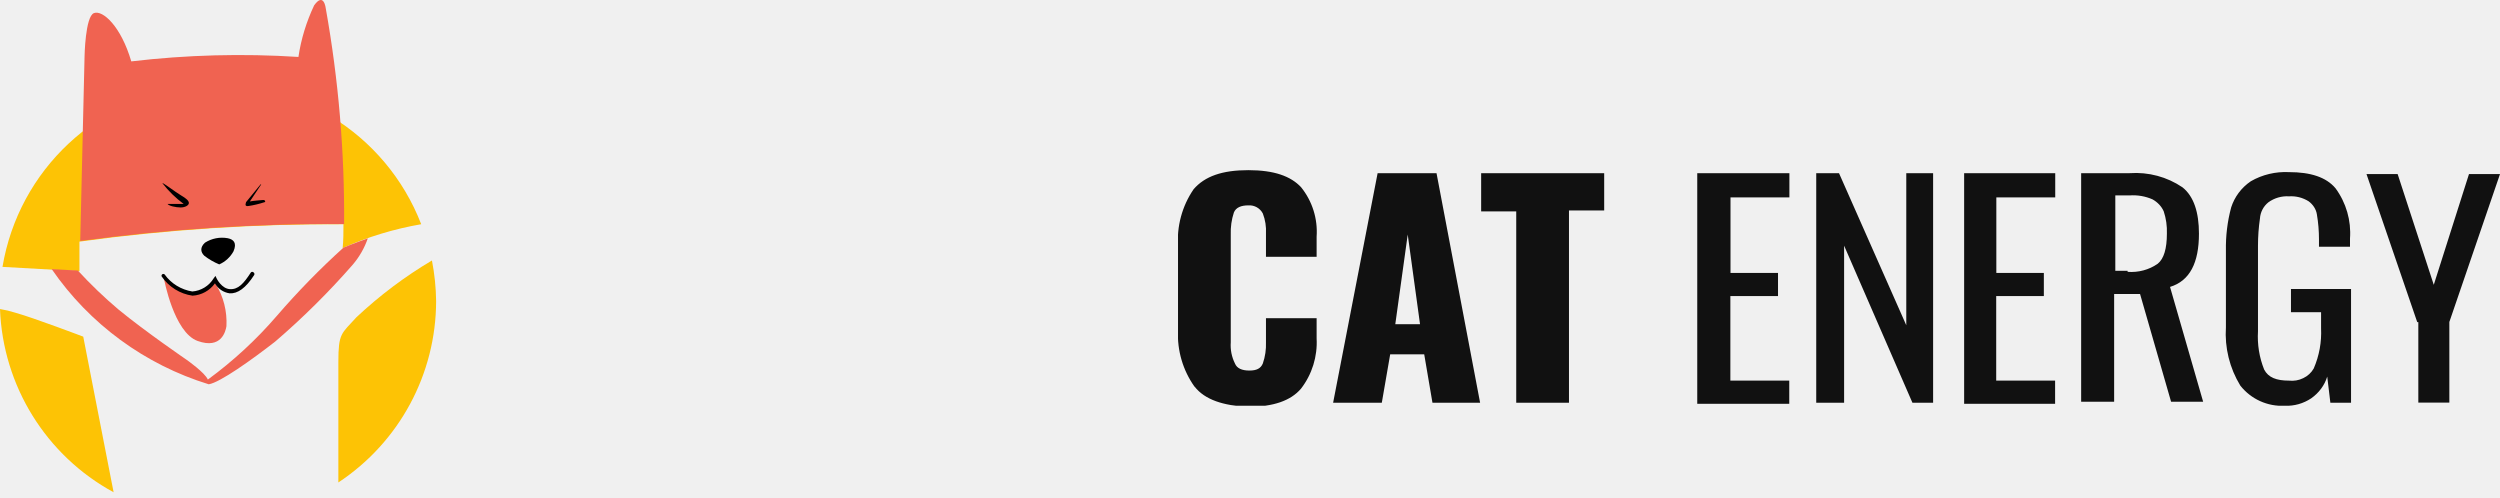
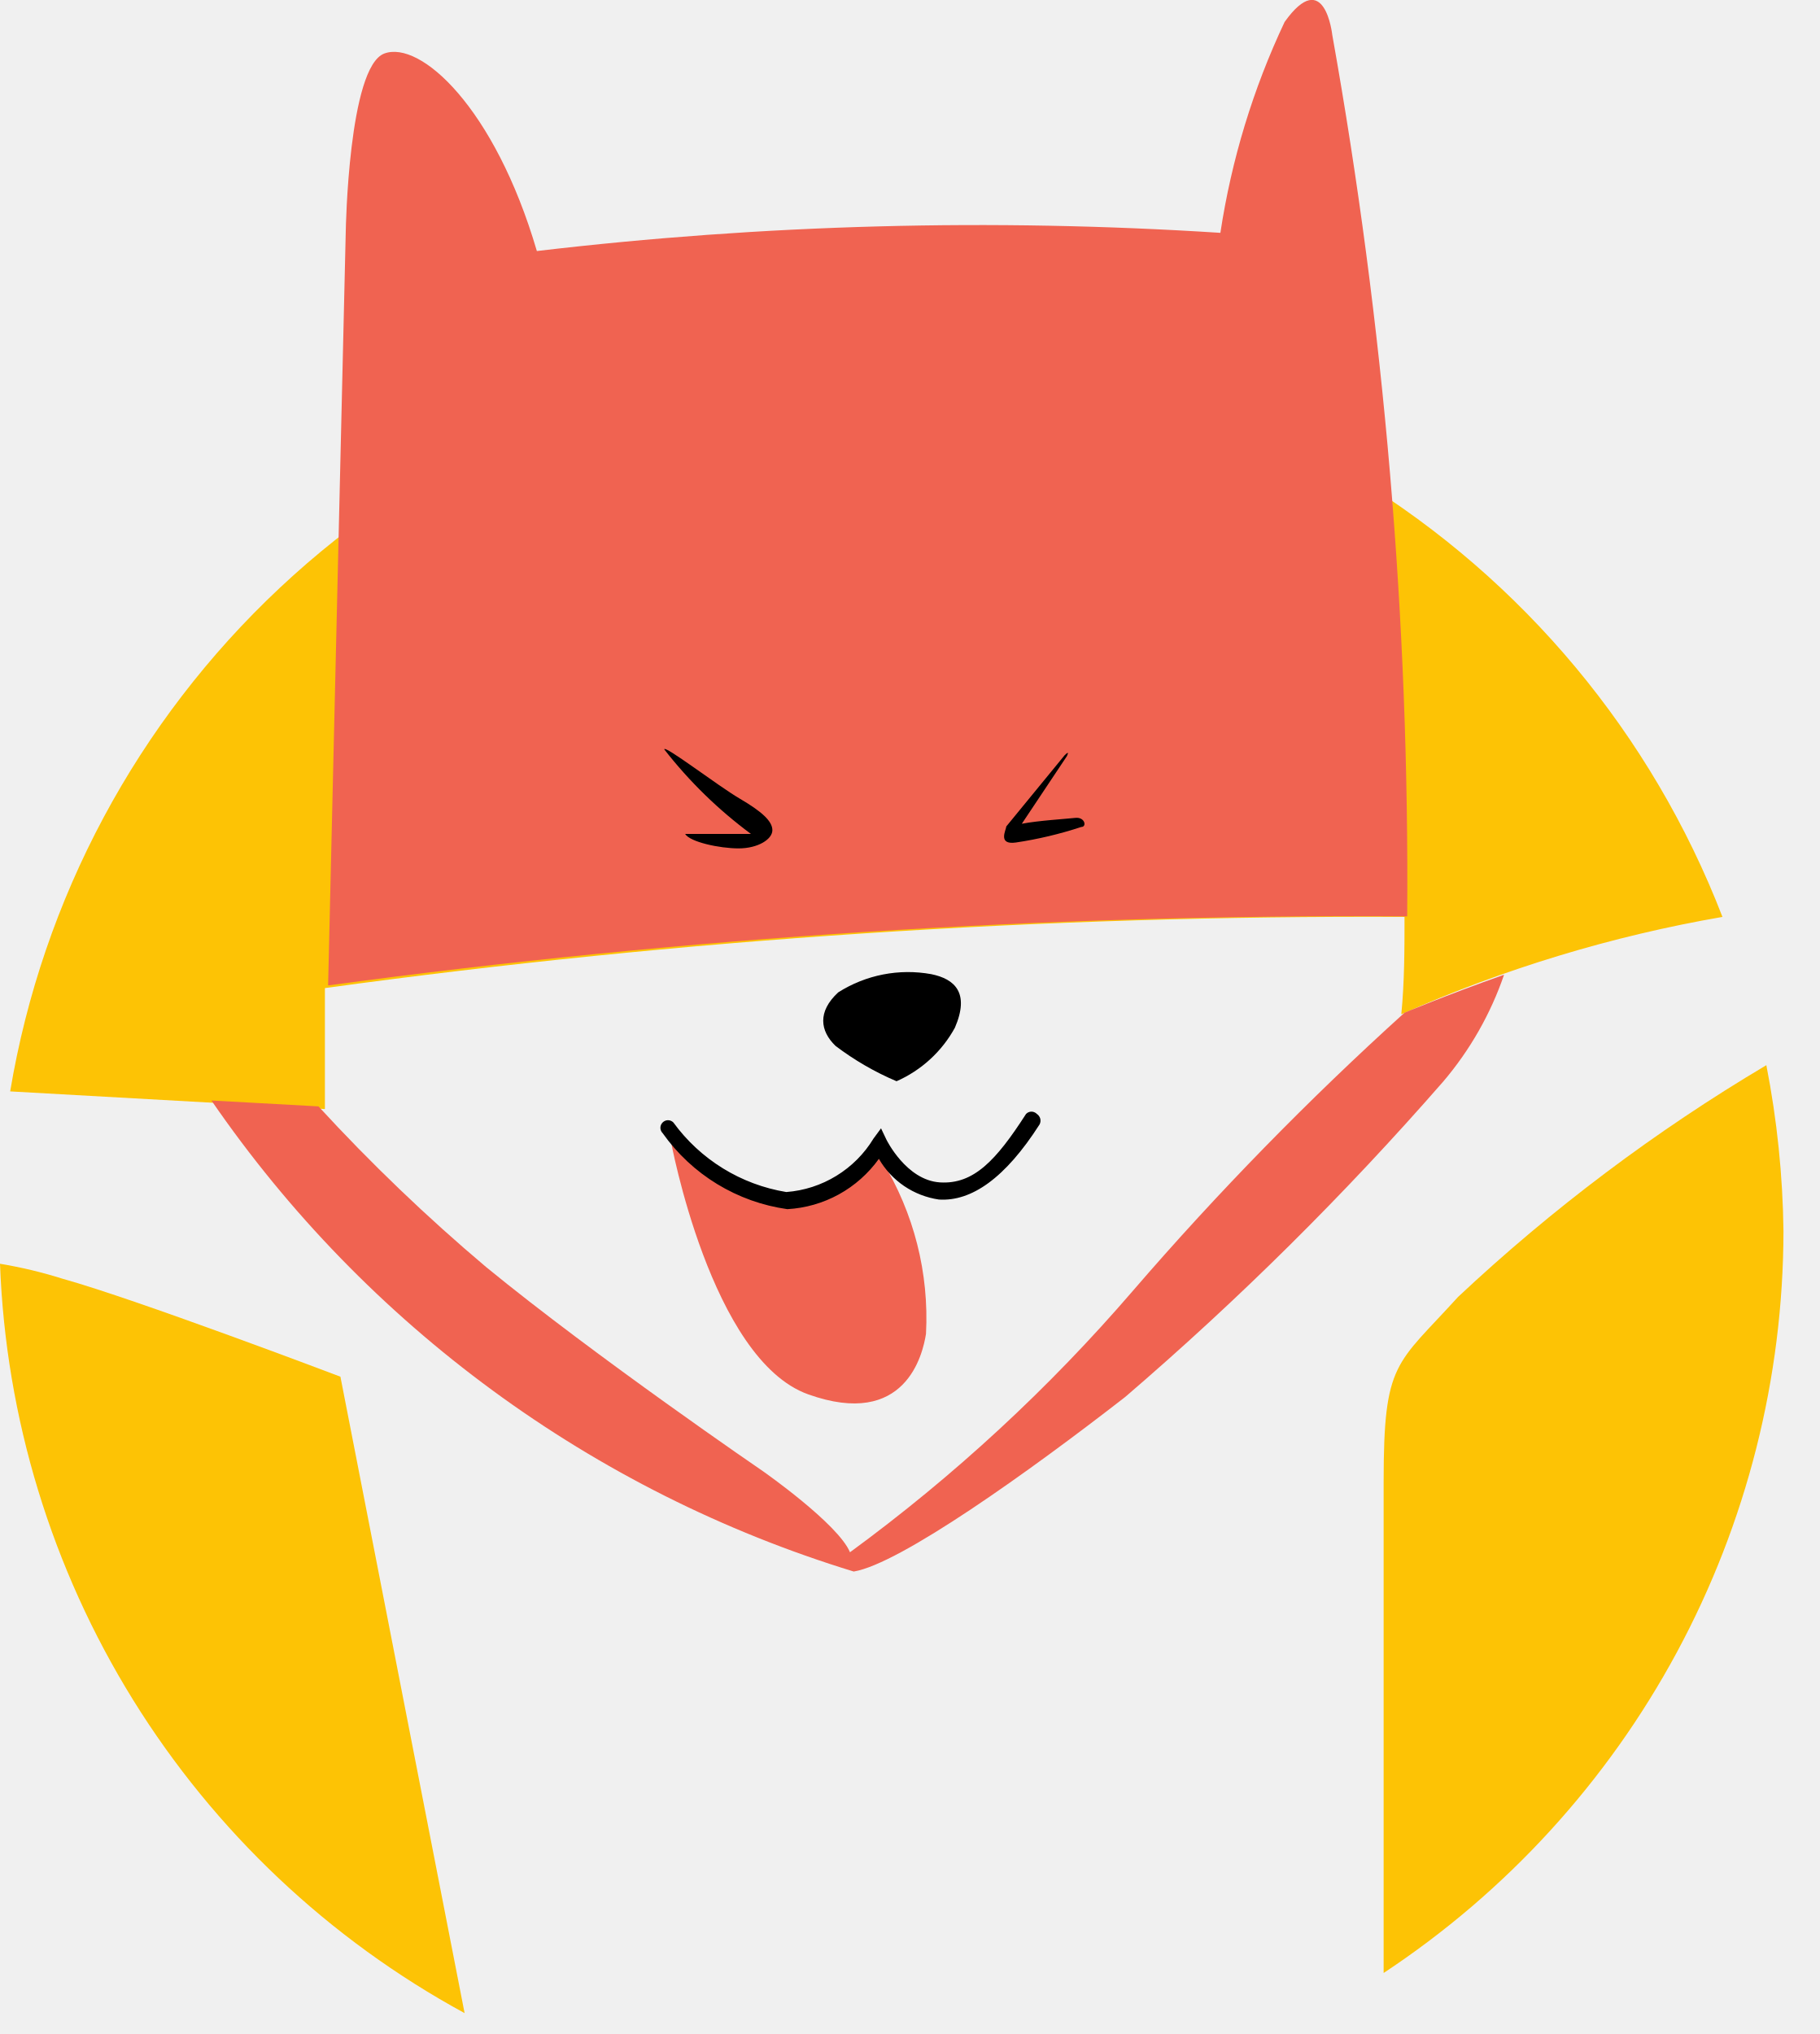
- <svg xmlns="http://www.w3.org/2000/svg" width="191" height="38" fill="none" viewBox="0 0 191 38">
-   <g clip-path="url(#a)">
-     <path fill="#FDC305" d="M6.07 20.72v-2.26c6.68-.92 13.42-1.36 20.17-1.33 0 .6 0 1.21-.06 1.82a25.52 25.52 0 0 1 6-1.82A16.67 16.67 0 0 0 .19 20.39l5.88.33ZM27.24 24.23c-1.16 1.28-1.39 1.2-1.39 3.45v9.18A16.64 16.64 0 0 0 33.32 23a17.3 17.3 0 0 0-.32-3.1 33.1 33.1 0 0 0-5.76 4.33ZM6.36 25.72s-3.79-1.44-5.19-1.83A8.54 8.54 0 0 0 0 23.61a16.65 16.65 0 0 0 8.68 14L6.36 25.72Z" />
-     <path fill="#F06351" d="M26.29 17.12A89.8 89.8 0 0 0 24.89.65S24.75-.64 24 .41c-.59 1.25-1 2.58-1.2 3.94a70.34 70.34 0 0 0-12.77.34C9.24 2 7.85.75 7.18 1c-.67.25-.72 3.31-.72 3.31l-.33 14.1c6.68-.9 13.42-1.34 20.16-1.29Z" />
-     <path fill="#000" d="M12.41 14c0-.09 1 .68 1.41.92.41.24.61.42.61.59 0 .17-.27.34-.63.34s-.91-.12-1-.27h1.23A8.34 8.34 0 0 1 12.41 14ZM19.89 14.11l-1.09 1.33c0 .06-.17.35.18.3.41-.06.82-.16 1.22-.29.11 0 .07-.19-.11-.17-.18.02-.69.05-1 .11l.84-1.26s.07-.13-.04-.02ZM16.75 20.2c.46-.2.85-.56 1.09-1 .28-.65 0-.91-.44-1-.6-.11-1.22.01-1.74.34-.39.36-.34.72-.05 1 .35.27.73.49 1.14.66Z" />
-     <path fill="#F06351" d="M16.35 21.45c-.11.23-.27.43-.46.6-.28.23-.63.36-1 .38a2.15 2.15 0 0 1-1.47-.43 2.3 2.3 0 0 1-.53-.44c-.1-.11-.22-.2-.36-.26 0 0 .75 4.1 2.57 4.75 1.82.65 2.14-.75 2.2-1.13a5.61 5.61 0 0 0-.82-3.23c-.02-.31-.03-.11-.13-.24Z" />
-     <path fill="#000" d="M14.71 22.59a3.44 3.44 0 0 1-2.36-1.47.14.14 0 0 1 .03-.15.14.14 0 0 1 .2 0c.5.7 1.26 1.16 2.11 1.3a2.1 2.1 0 0 0 1.63-1l.14-.19.1.21s.37.76 1 .8c.63.04 1.05-.41 1.61-1.28a.14.14 0 0 1 .2 0 .15.15 0 0 1 .05.2c-.64 1-1.27 1.44-1.88 1.4a1.55 1.55 0 0 1-1.12-.76 2.26 2.26 0 0 1-1.71.94Z" />
-     <path fill="#F06351" d="M26.24 18.92a58.63 58.63 0 0 0-5.07 5.19A31.63 31.63 0 0 1 15.88 29c-.22-.53-1.62-1.51-1.62-1.51s-3.13-2.14-5.18-3.82a34.14 34.14 0 0 1-3.13-3l-2-.11c2.89 4.2 7.12 7.3 12 8.8.86-.14 3.27-1.86 5.07-3.26a58.13 58.13 0 0 0 5.94-5.89c.5-.59.89-1.27 1.14-2-1.1.39-1.86.71-1.86.71Z" />
-   </g>
-   <g fill="#111" clip-path="url(#b)">
-     <path d="M91.26 29.54a6.87 6.87 0 0 1-1.26-4.3v-6.4c-.1-1.54.3-3.08 1.19-4.38.86-1 2.2-1.46 4.18-1.46 1.98 0 3.24.46 4.03 1.3a5.42 5.42 0 0 1 1.19 3.78v1.54h-3.87v-1.77a3.7 3.7 0 0 0-.24-1.54 1.16 1.16 0 0 0-1.1-.62c-.56 0-.95.16-1.11.54a4.85 4.85 0 0 0-.24 1.7v8.22c-.04.56.07 1.12.32 1.62.15.38.55.54 1.1.54.56 0 .87-.16 1.03-.54.18-.52.26-1.07.24-1.62v-1.84h3.87v1.54a5.78 5.78 0 0 1-1.19 3.84c-.79.93-2.13 1.39-4.03 1.39-1.9-.08-3.32-.54-4.1-1.54ZM105.25 13.23h4.5l3.33 17.54h-3.64l-.63-3.7h-2.6l-.64 3.7h-3.72l3.4-17.54Zm3.24 11.54-.94-6.85-.95 6.85h1.9ZM115.84 16.15h-2.68v-2.92h9.4v2.85h-2.69v14.69h-4.03V16.15ZM129.75 13.23h6.96v1.85h-4.5v5.77h3.63v1.77h-3.64v6.46h4.5v1.77h-7.03V13.23h.08ZM138.76 13.23h1.74l5.14 11.62V13.23h2.05v17.54h-1.58l-5.22-12v12h-2.13V13.23ZM150.06 13.23h6.96v1.85h-4.5v5.77h3.63v1.77h-3.64v6.46h4.5v1.77h-6.95V13.23ZM159.07 13.23h3.64c1.43-.1 2.85.28 4.03 1.08.87.69 1.26 1.92 1.26 3.54 0 2.23-.7 3.61-2.21 4.07l2.53 8.77h-2.45l-2.37-8.23h-1.98v8.23H159V13.23h.08Zm3.48 7.54c.81.06 1.63-.15 2.3-.62.47-.38.7-1.15.7-2.3a4.84 4.84 0 0 0-.24-1.7c-.17-.39-.48-.71-.86-.92a3.69 3.69 0 0 0-1.74-.3h-1.1v5.76h.94v.08ZM171.16 29.46a7.6 7.6 0 0 1-1.1-4.46v-5.85c-.02-1.11.11-2.22.4-3.3.26-.81.78-1.51 1.5-2 .88-.51 1.9-.75 2.92-.7 1.66 0 2.84.39 3.55 1.23a5.77 5.77 0 0 1 1.11 3.85v.62h-2.37v-.54c0-.65-.05-1.29-.16-1.93-.06-.4-.3-.76-.63-1a2.5 2.5 0 0 0-1.5-.38 2.42 2.42 0 0 0-1.58.46 1.73 1.73 0 0 0-.64 1.23c-.1.69-.15 1.38-.15 2.08v6.54c-.06 1 .1 2 .47 2.92.32.62.95.85 1.9.85.37.04.75-.02 1.09-.19.34-.16.62-.42.8-.74.42-.97.61-2.02.56-3.07v-1.23h-2.3v-1.77h4.59v8.69h-1.58l-.24-2c-.2.67-.64 1.25-1.22 1.66-.6.4-1.3.6-2.02.57a4.05 4.05 0 0 1-3.4-1.54ZM184.68 24.62 180.8 13.3h2.38l2.76 8.46 2.69-8.46H191l-3.87 11.3v6.16h-2.37v-6.15h-.08Z" />
+ <svg xmlns="http://www.w3.org/2000/svg" width="34" height="38" viewBox="0 0 34 38" fill="none">
+   <g clip-path="url(#clip0_153_267)">
+     <path d="M6.07 20.72V18.46C12.754 17.542 19.494 17.098 26.24 17.13C26.24 17.73 26.24 18.34 26.18 18.95C28.098 18.099 30.113 17.488 32.18 17.13C30.863 13.722 28.462 10.841 25.347 8.931C22.232 7.021 18.576 6.186 14.941 6.557C11.306 6.927 7.894 8.482 5.229 10.981C2.563 13.48 0.793 16.786 0.19 20.39L6.07 20.72Z" fill="#FDC305" />
+     <path d="M27.24 24.23C26.08 25.51 25.85 25.43 25.85 27.68C25.85 28.59 25.85 32.58 25.85 36.86C28.142 35.346 30.024 33.288 31.328 30.869C32.632 28.451 33.316 25.747 33.32 23C33.307 21.959 33.2 20.922 33 19.9C30.928 21.13 28.997 22.581 27.24 24.23Z" fill="#FDC305" />
+     <path d="M6.36 25.72C6.36 25.72 2.57 24.28 1.17 23.89C0.787 23.769 0.396 23.676 0 23.61C0.108 26.496 0.966 29.304 2.487 31.759C4.009 34.213 6.143 36.23 8.68 37.61L6.36 25.72Z" fill="#FDC305" />
+     <path d="M26.29 17.12C26.331 11.599 25.862 6.085 24.89 0.65C24.89 0.65 24.75 -0.64 24 0.41C23.411 1.658 23.007 2.985 22.8 4.35C18.542 4.076 14.268 4.19 10.03 4.69C9.24 2 7.85 0.75 7.18 1C6.51 1.25 6.46 4.31 6.46 4.31L6.13 18.41C12.811 17.506 19.548 17.075 26.29 17.12Z" fill="#F06351" />
+     <path d="M12.41 14C12.41 13.91 13.41 14.68 13.82 14.92C14.23 15.16 14.43 15.34 14.43 15.51C14.43 15.68 14.16 15.85 13.8 15.85C13.44 15.85 12.89 15.73 12.8 15.58H13.74H14.03C13.421 15.129 12.876 14.598 12.41 14Z" fill="black" />
+     <path d="M19.89 14.11L18.8 15.44C18.8 15.5 18.63 15.79 18.98 15.74C19.394 15.678 19.802 15.581 20.2 15.45C20.31 15.45 20.27 15.26 20.09 15.28C19.91 15.3 19.4 15.33 19.09 15.39L19.93 14.13C19.93 14.13 20 14 19.89 14.11Z" fill="black" />
+     <path d="M16.75 20.2C17.213 19.996 17.597 19.644 17.84 19.2C18.12 18.55 17.84 18.29 17.4 18.2C16.798 18.09 16.177 18.212 15.66 18.54C15.27 18.9 15.32 19.26 15.61 19.54C15.961 19.806 16.344 20.028 16.75 20.2Z" fill="black" />
+     <path d="M16.35 21.45C16.238 21.678 16.082 21.883 15.89 22.05C15.605 22.279 15.255 22.412 14.89 22.43C14.364 22.472 13.841 22.319 13.42 22C13.222 21.881 13.044 21.732 12.89 21.56C12.79 21.449 12.667 21.36 12.53 21.3C12.53 21.3 13.28 25.4 15.1 26.05C16.92 26.7 17.24 25.3 17.3 24.92C17.36 23.785 17.074 22.659 16.48 21.69C16.46 21.38 16.45 21.58 16.35 21.45Z" fill="#F06351" />
+     <path d="M14.71 22.59C14.245 22.525 13.799 22.365 13.398 22.121C12.998 21.877 12.651 21.553 12.38 21.17C12.367 21.157 12.356 21.141 12.349 21.124C12.342 21.107 12.338 21.089 12.338 21.07C12.338 21.051 12.342 21.033 12.349 21.016C12.356 20.999 12.367 20.983 12.38 20.97C12.393 20.957 12.409 20.946 12.426 20.939C12.443 20.932 12.461 20.928 12.48 20.928C12.499 20.928 12.517 20.932 12.534 20.939C12.551 20.946 12.567 20.957 12.58 20.97C13.085 21.664 13.843 22.131 14.69 22.27C15.022 22.245 15.343 22.141 15.626 21.967C15.91 21.793 16.148 21.554 16.32 21.27L16.46 21.08L16.56 21.29C16.56 21.29 16.93 22.05 17.56 22.09C18.19 22.13 18.61 21.68 19.17 20.81C19.183 20.797 19.199 20.786 19.216 20.779C19.233 20.772 19.251 20.768 19.27 20.768C19.289 20.768 19.307 20.772 19.324 20.779C19.341 20.786 19.357 20.797 19.37 20.81C19.402 20.831 19.425 20.863 19.435 20.9C19.444 20.937 19.439 20.977 19.42 21.01C18.78 22.01 18.15 22.45 17.54 22.41C17.308 22.376 17.087 22.29 16.893 22.159C16.699 22.027 16.537 21.853 16.42 21.65C16.223 21.924 15.968 22.151 15.672 22.314C15.376 22.477 15.047 22.571 14.71 22.59Z" fill="black" />
+     <path d="M26.24 18.92C24.445 20.544 22.751 22.277 21.17 24.11C19.599 25.936 17.824 27.577 15.88 29C15.66 28.47 14.26 27.49 14.26 27.49C14.26 27.49 11.13 25.35 9.08 23.67C7.974 22.737 6.929 21.735 5.95 20.67L3.95 20.56C6.84 24.765 11.07 27.868 15.95 29.36C16.81 29.22 19.22 27.5 21.02 26.1C23.139 24.282 25.124 22.313 26.96 20.21C27.462 19.621 27.849 18.942 28.1 18.21C27 18.6 26.24 18.92 26.24 18.92Z" fill="#F06351" />
  </g>
  <defs>
-     <clipPath id="a">
-       <path fill="#fff" d="M0 0h33.32v37.61H0z" />
-     </clipPath>
-     <clipPath id="b">
-       <path fill="#fff" d="M90 13h101v18H90z" />
+     <clipPath id="clip0_153_267">
+       <rect width="33.32" height="37.61" fill="white" />
    </clipPath>
  </defs>
</svg>
